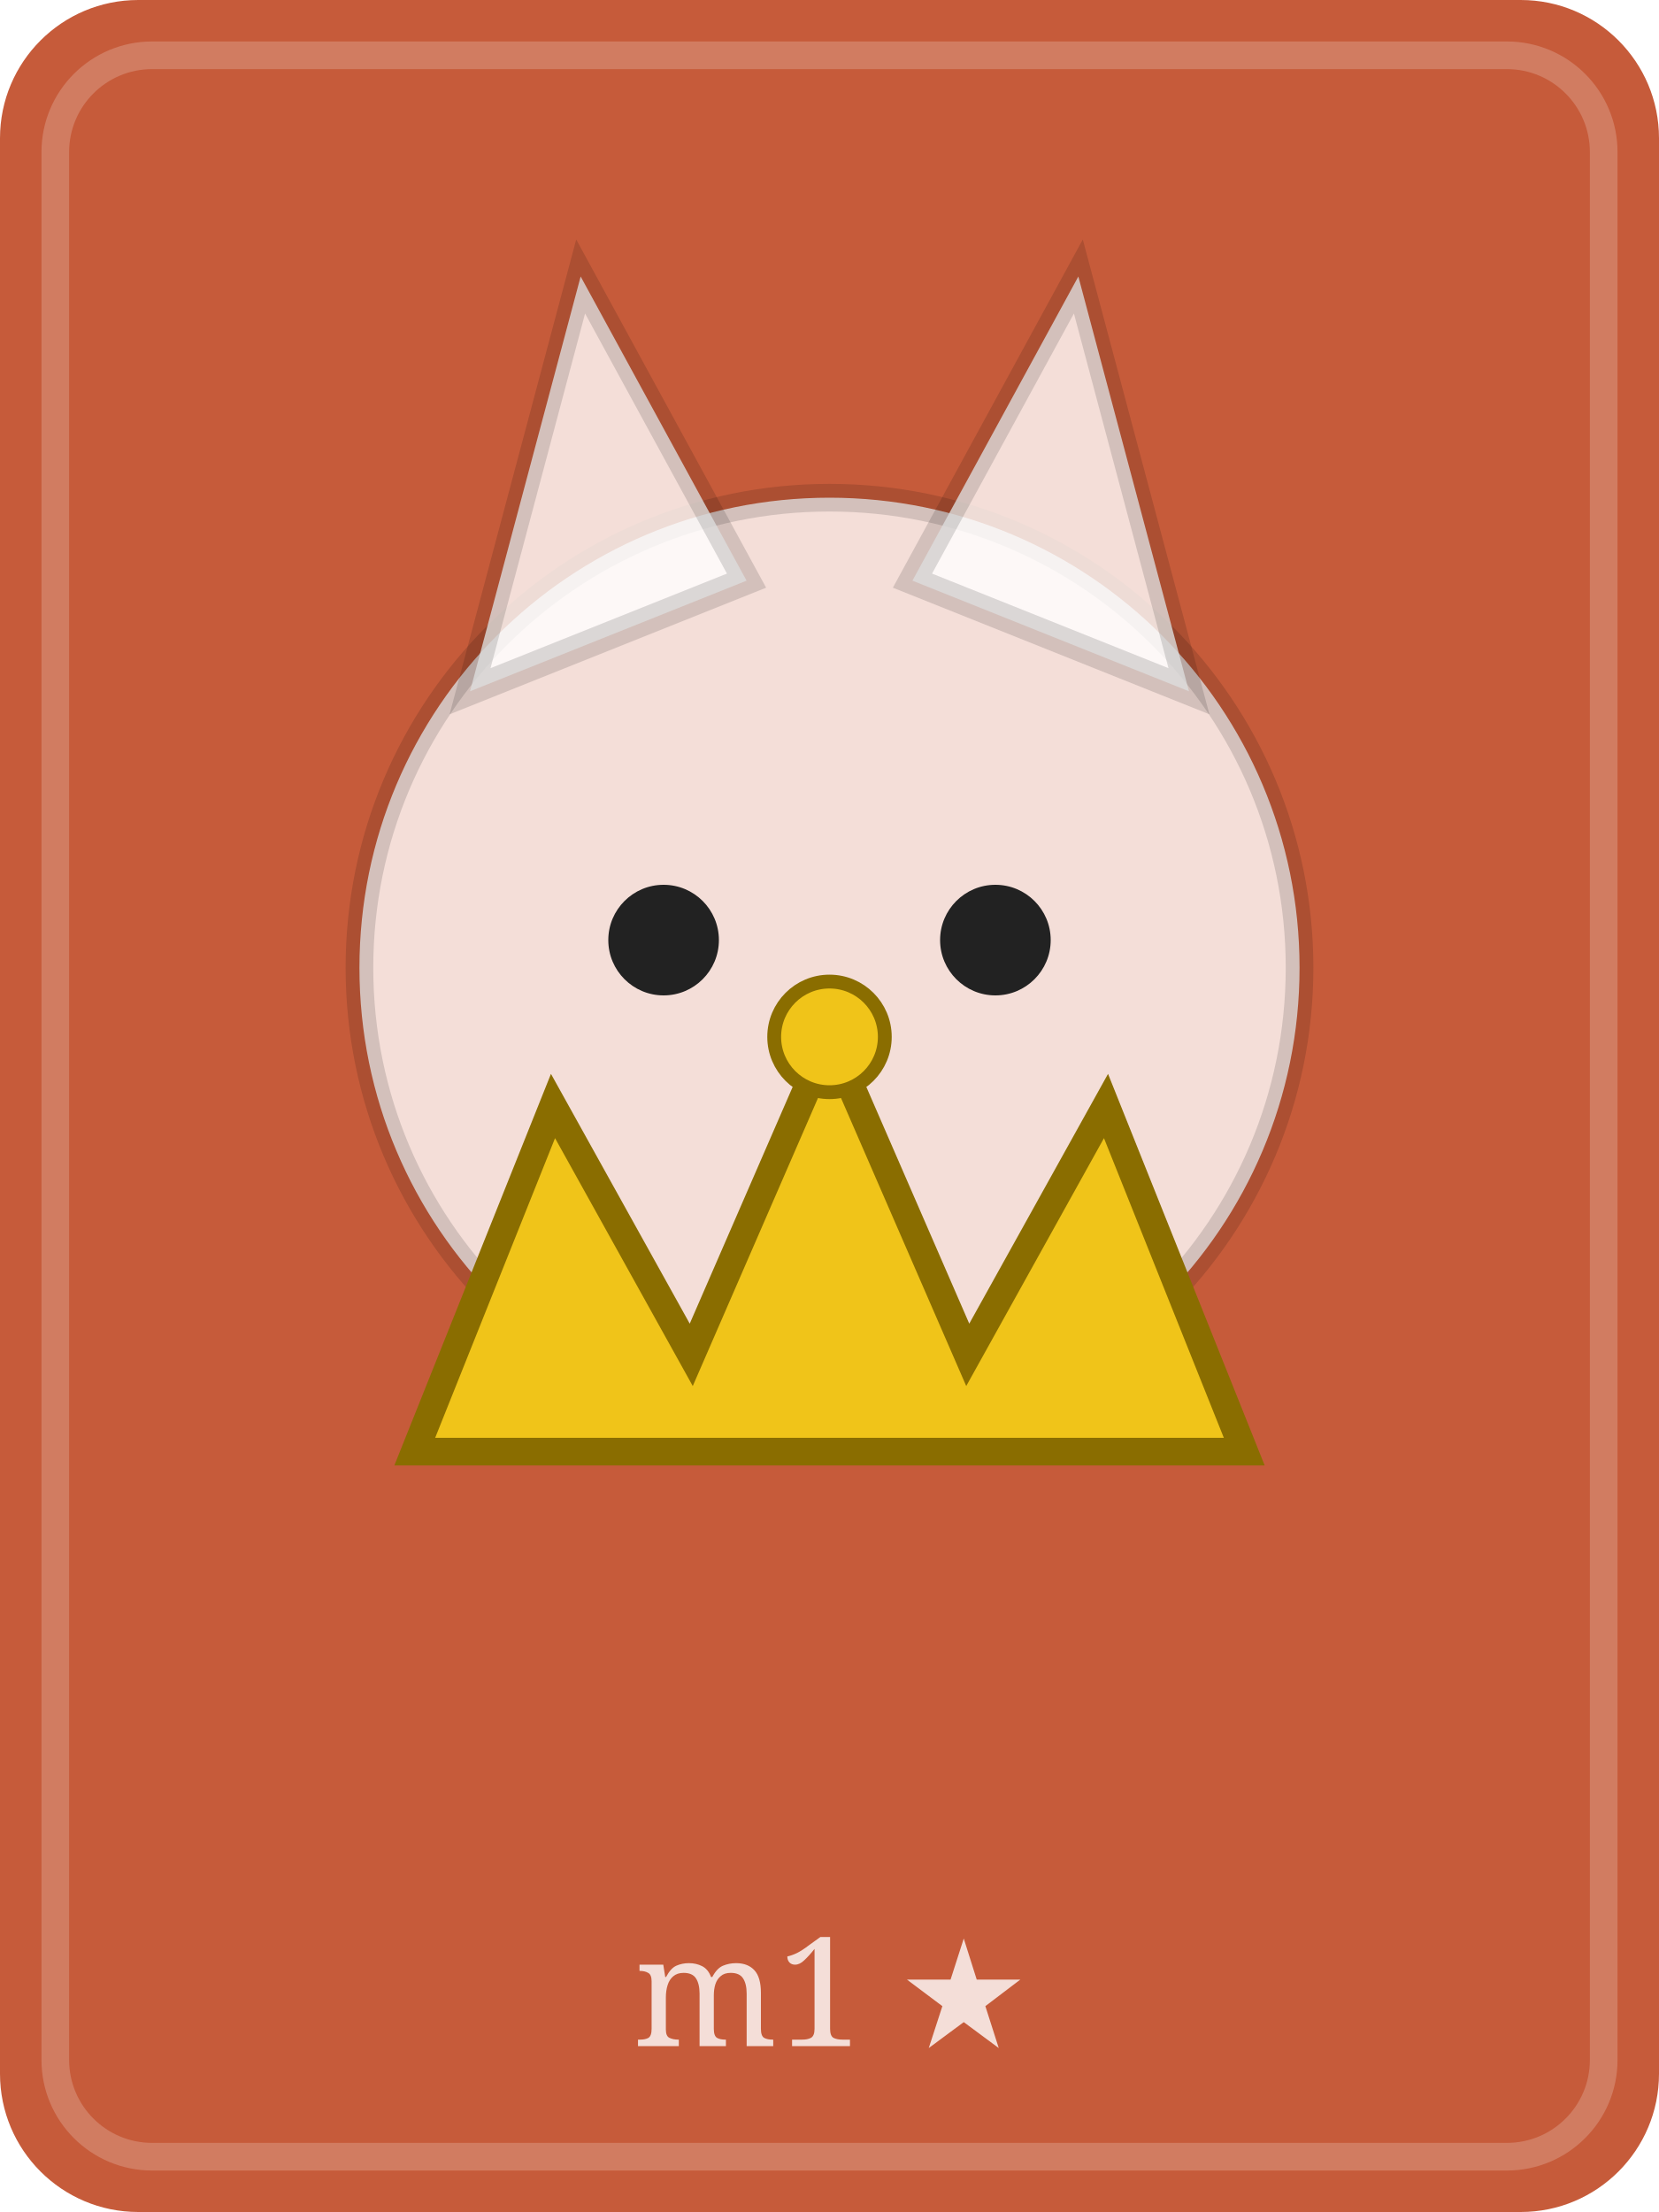
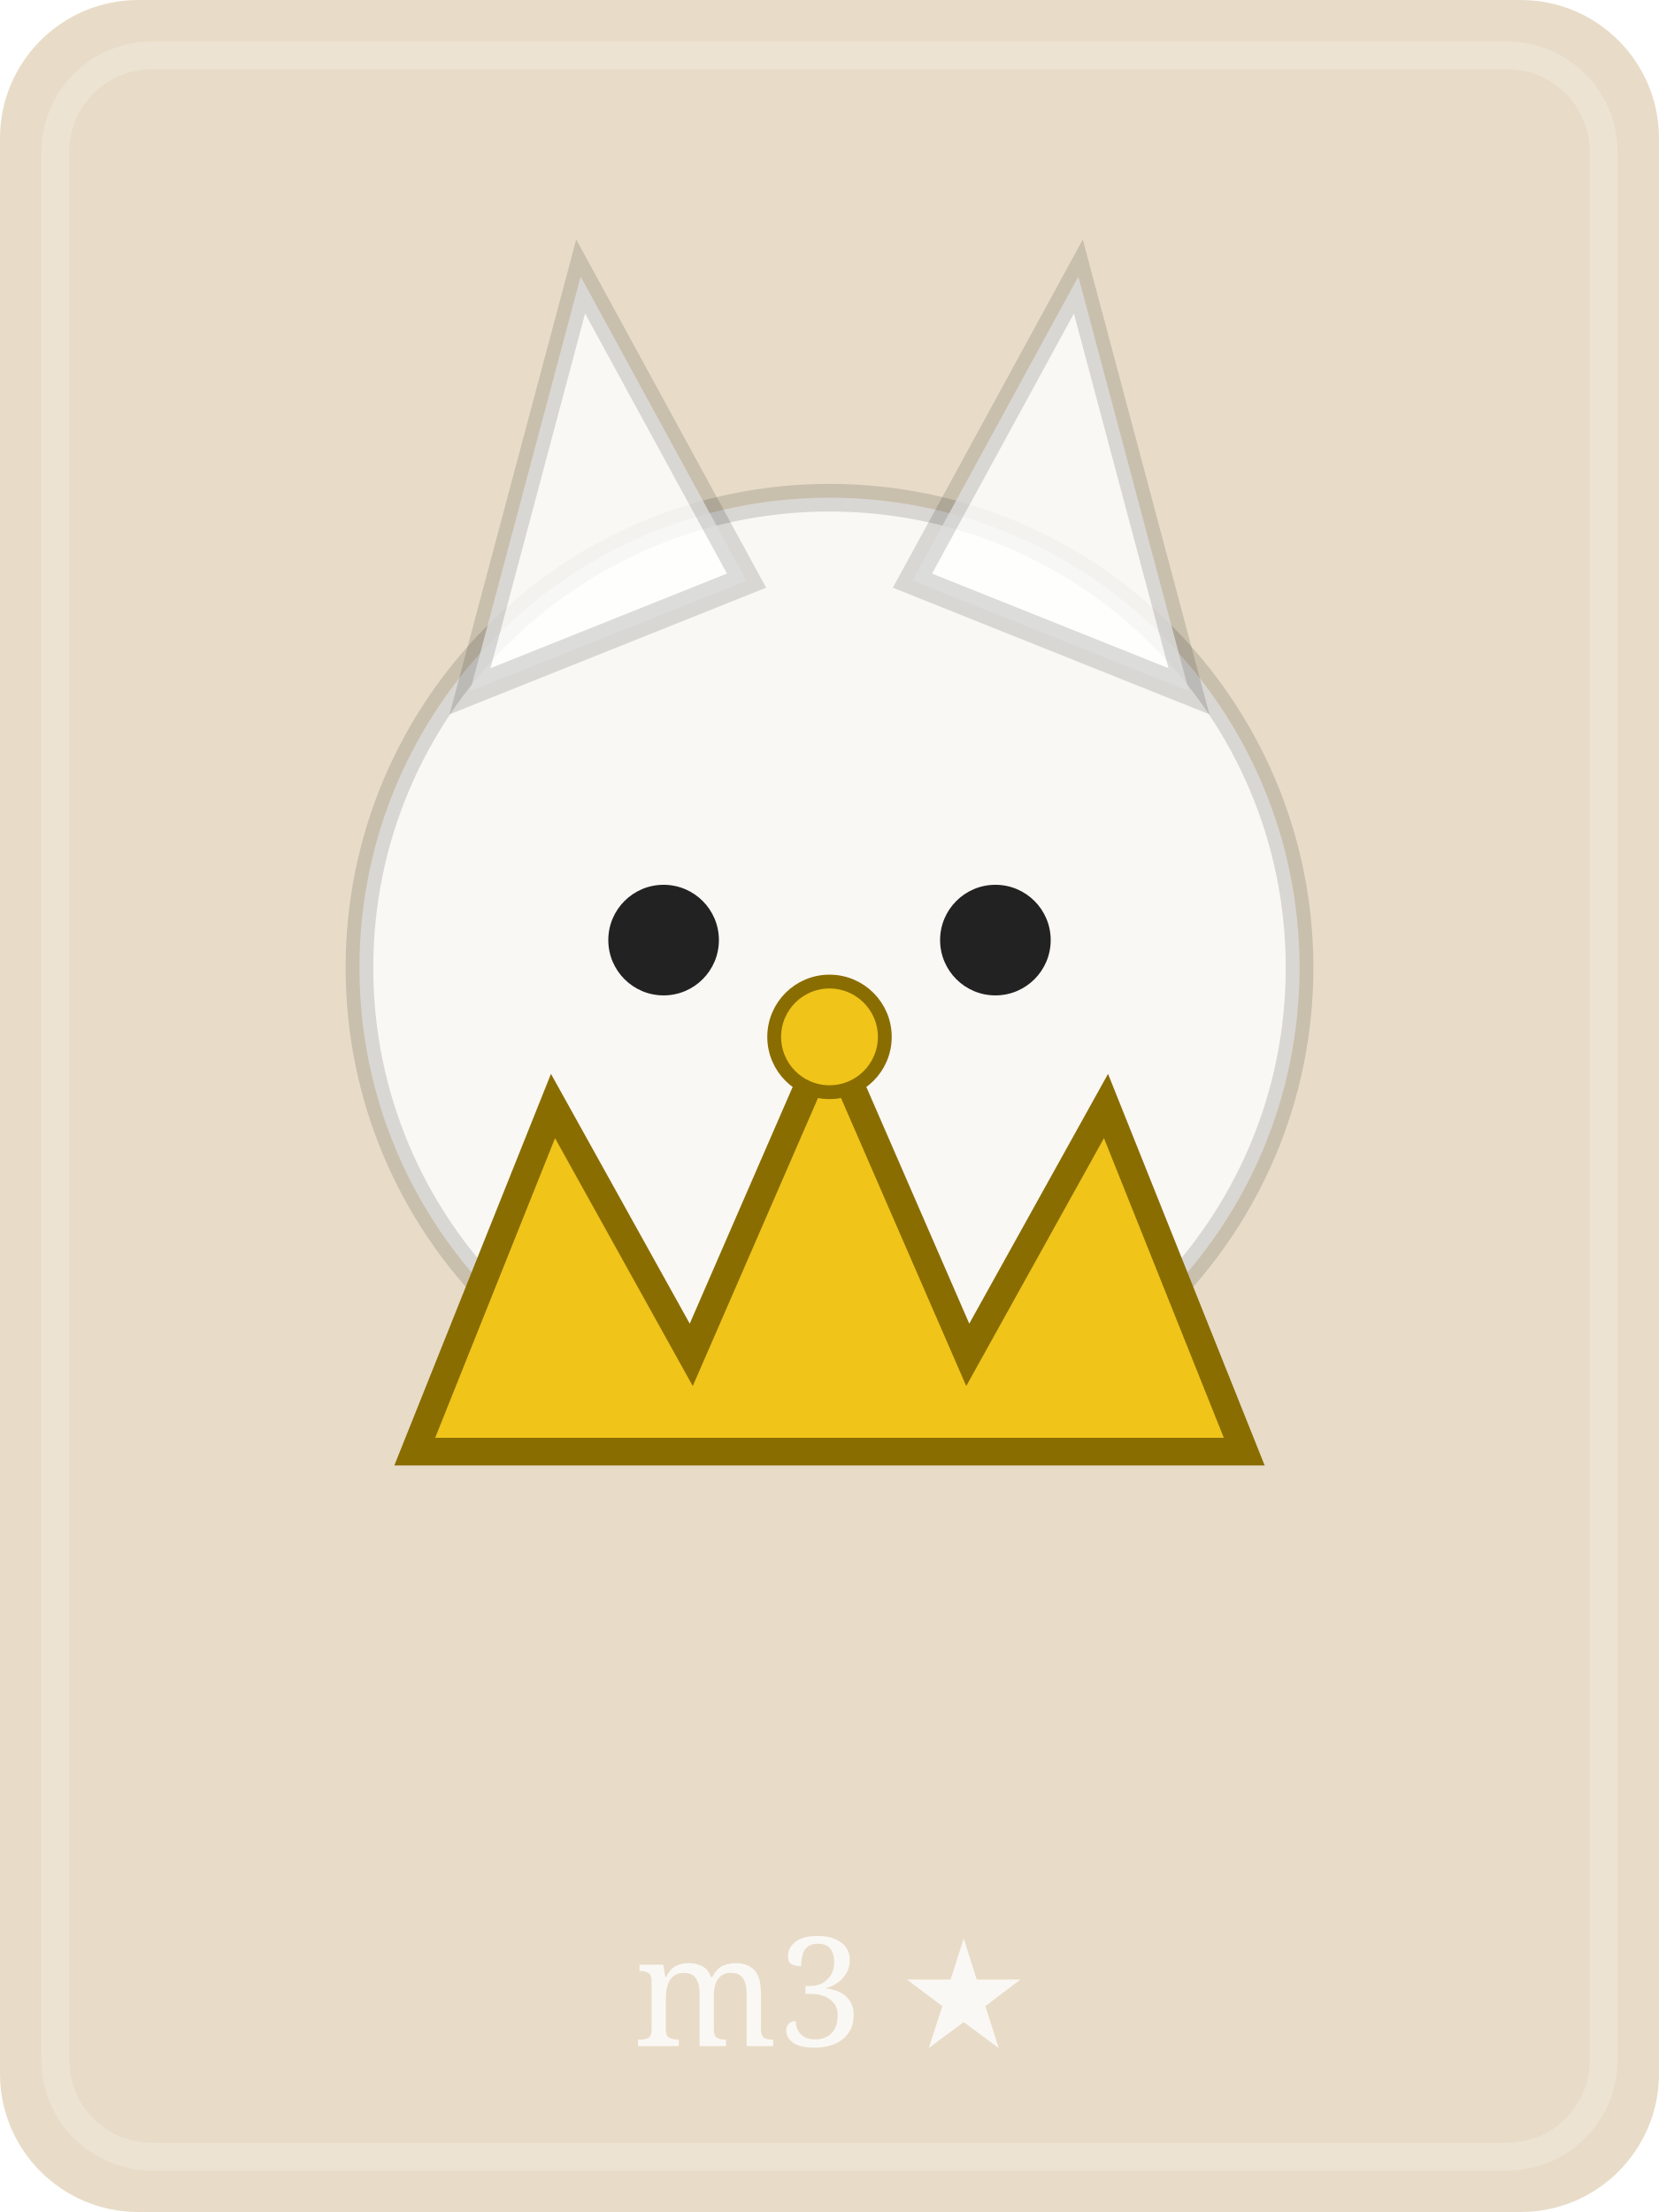
<svg xmlns="http://www.w3.org/2000/svg" viewBox="0 0 120 160">
-   <rect width="120" height="160" rx="10" fill="#c65b3a" />
+   <rect width="120" height="160" rx="10" fill="#e8dcc8" />
  <rect x="4" y="4" width="112" height="152" rx="7" fill="none" stroke="#ffffff33" stroke-width="2" />
  <circle cx="60" cy="70" r="34" fill="#ffffffcc" stroke="#00000022" stroke-width="2" />
  <polygon points="34,50 42,20 54,42" fill="#ffffffcc" stroke="#00000022" stroke-width="2" />
  <polygon points="86,50 78,20 66,42" fill="#ffffffcc" stroke="#00000022" stroke-width="2" />
  <circle cx="48" cy="68" r="4" fill="#222" />
  <circle cx="72" cy="68" r="4" fill="#222" />
  <polygon points="60,78 55,84 65,84" fill="#e08a9a" />
  <polygon points="30,105 40,80 50,98 60,75 70,98 80,80 90,105" fill="#f0c419" stroke="#8a6d00" stroke-width="2" />
  <circle cx="60" cy="75" r="4" fill="#f0c419" stroke="#8a6d00" stroke-width="1" />
-   <text x="60" y="148" font-family="Georgia,serif" font-size="11" fill="#ffffffcc" text-anchor="middle">m1 ★</text>
+   <text x="60" y="148" font-family="Georgia,serif" font-size="11" fill="#ffffffcc" text-anchor="middle">m3 ★</text>
</svg>
